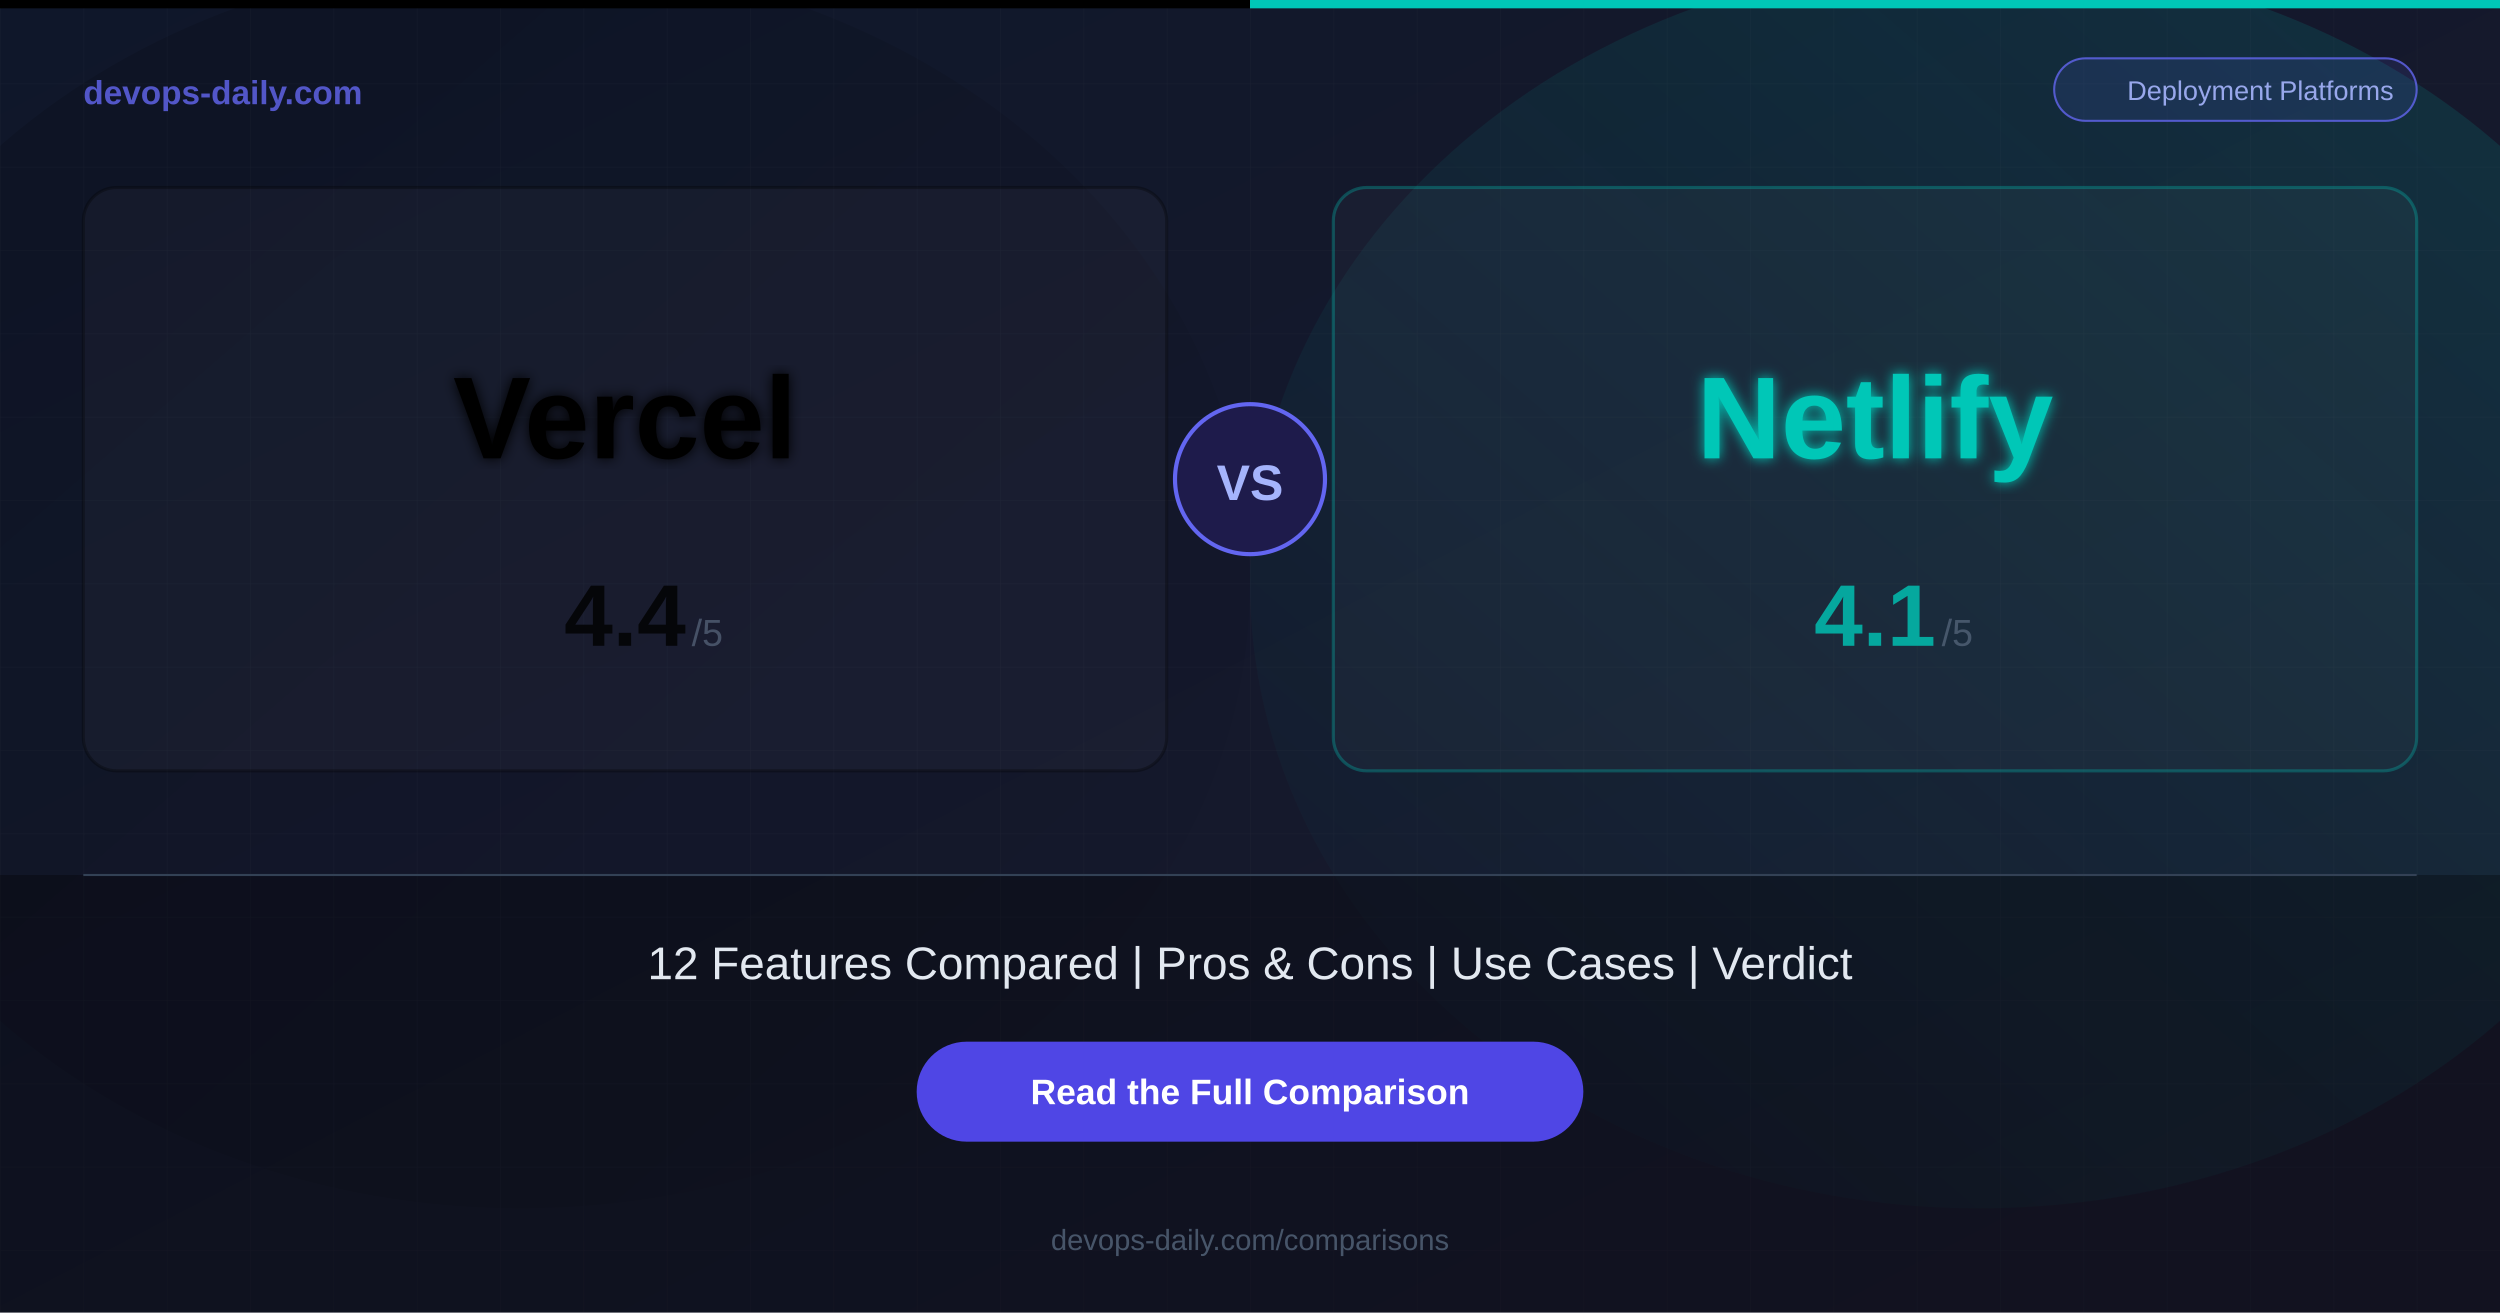
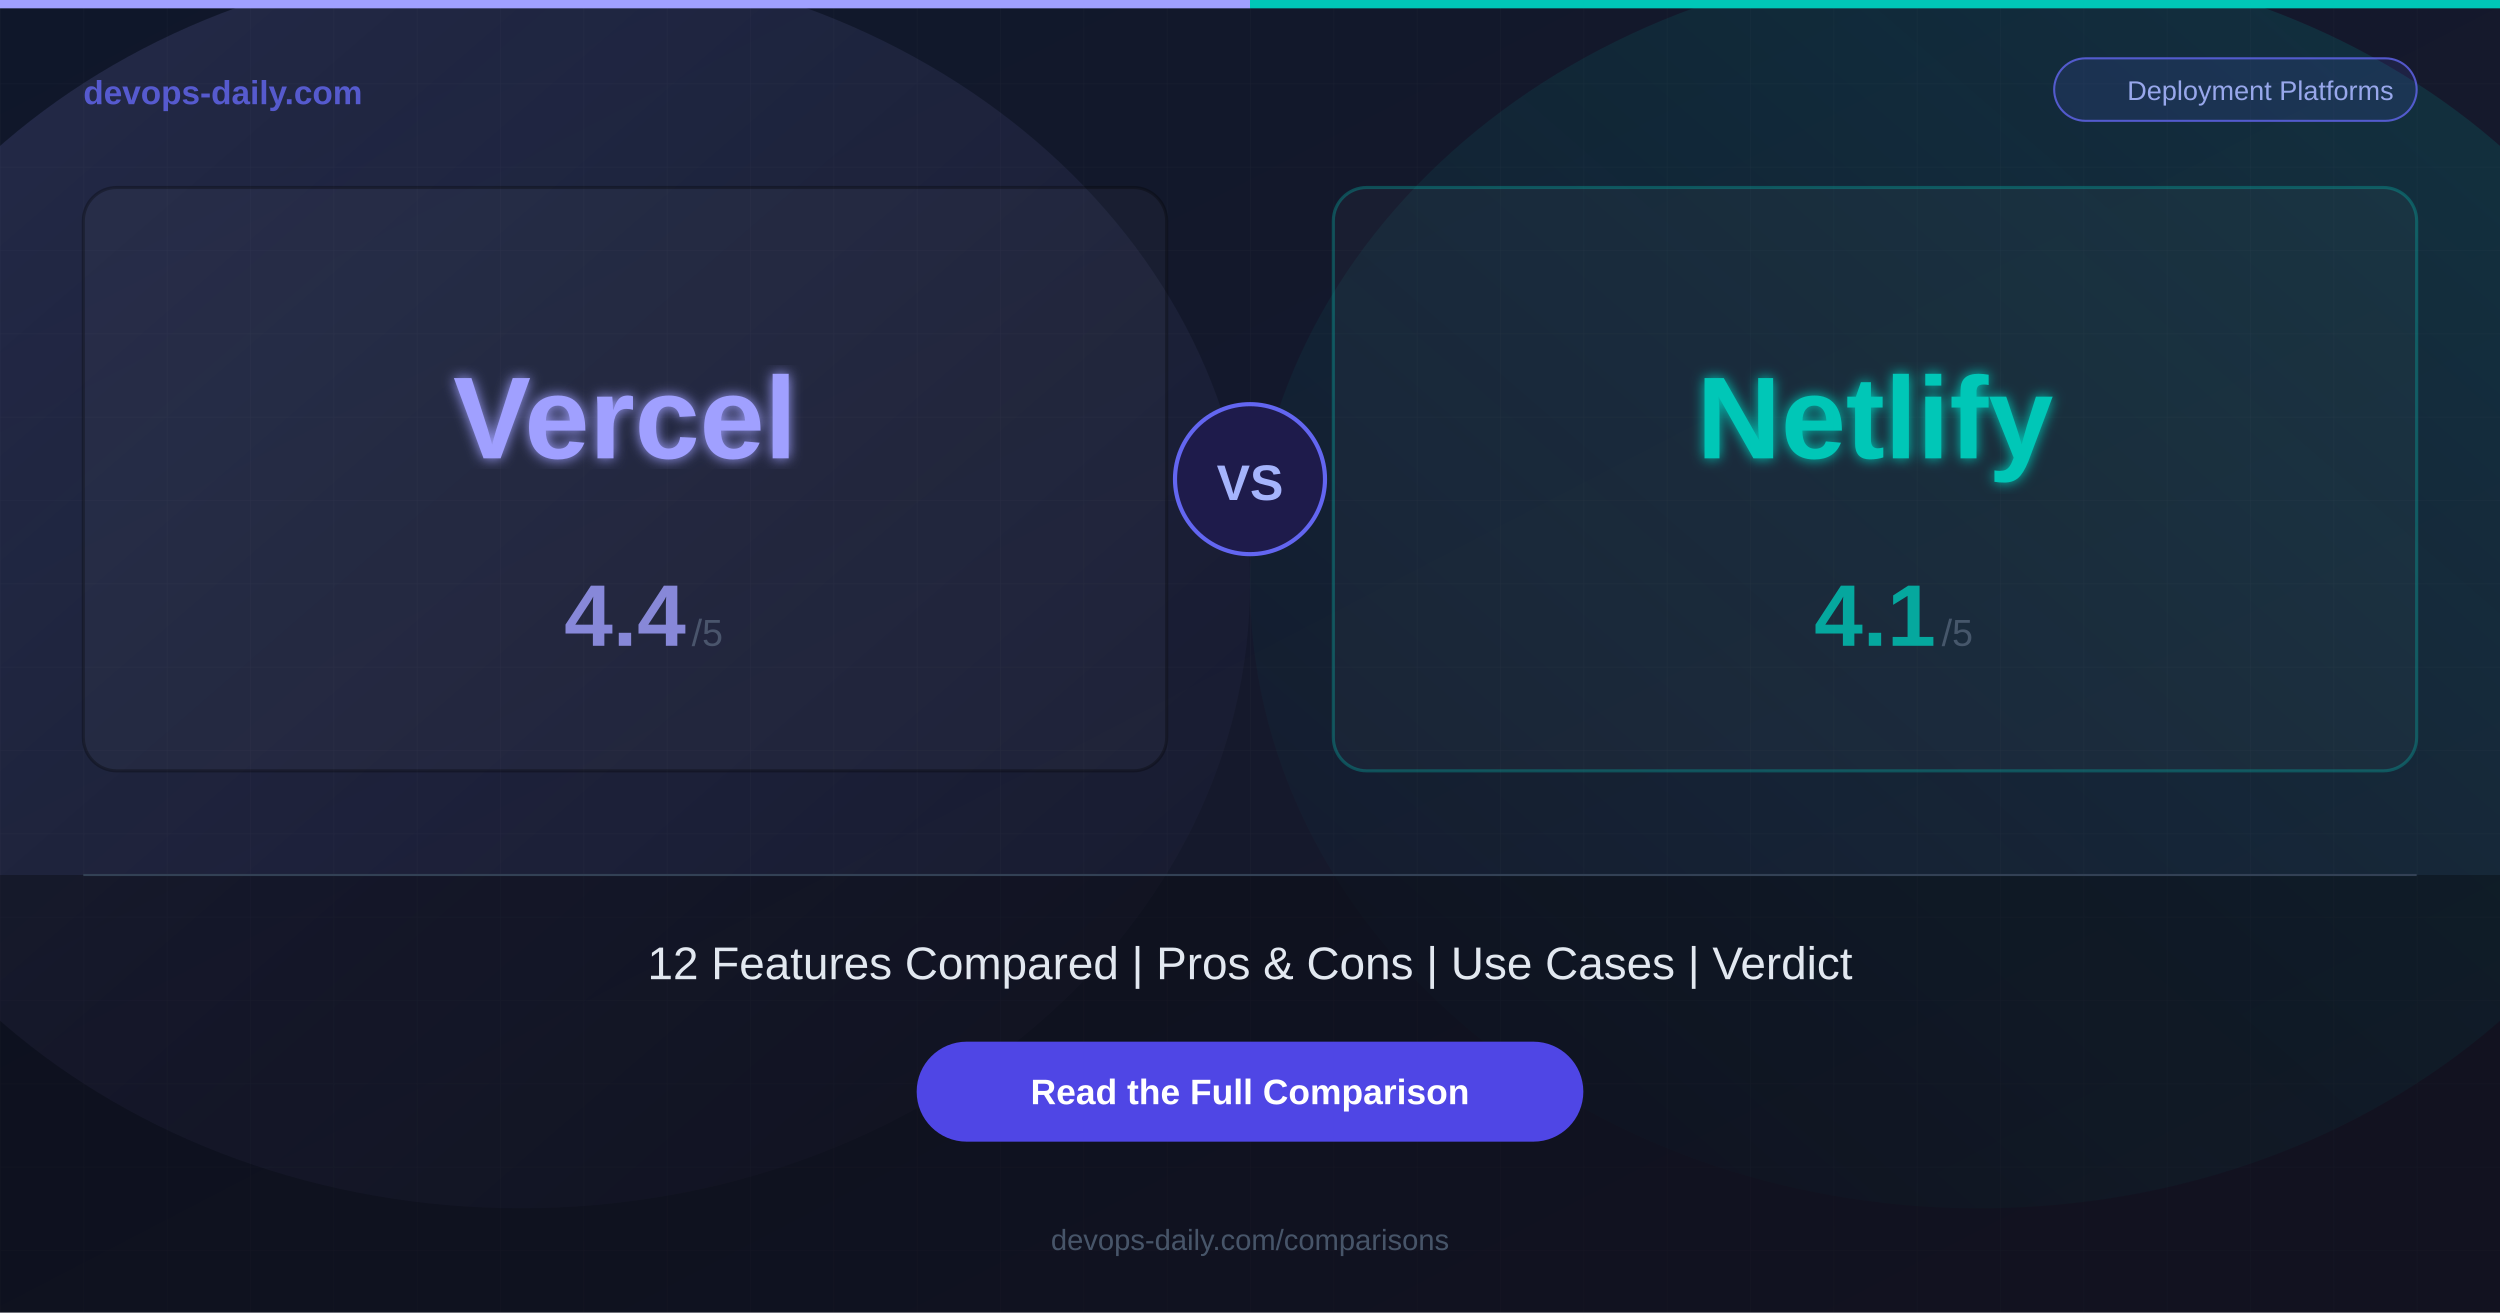
<svg xmlns="http://www.w3.org/2000/svg" width="1200" height="630">
  <defs>
    <linearGradient id="bg" x1="0%" y1="0%" x2="100%" y2="100%">
      <stop offset="0%" style="stop-color:#0f172a;stop-opacity:1" />
      <stop offset="100%" style="stop-color:#1a1a2e;stop-opacity:1" />
    </linearGradient>
    <linearGradient id="glowA" x1="0%" y1="0%" x2="100%" y2="100%">
-       <stop offset="0%" style="stop-color:#000000;stop-opacity:0.15" />
-       <stop offset="100%" style="stop-color:#000000;stop-opacity:0" />
+       <stop offset="0%" style="stop-color:#a0a0ff;stop-opacity:0.15" />
+       <stop offset="100%" style="stop-color:#a0a0ff;stop-opacity:0" />
    </linearGradient>
    <linearGradient id="glowB" x1="100%" y1="0%" x2="0%" y2="100%">
      <stop offset="0%" style="stop-color:#00C7B7;stop-opacity:0.15" />
      <stop offset="100%" style="stop-color:#00C7B7;stop-opacity:0" />
    </linearGradient>
    <filter id="glow">
      <feGaussianBlur stdDeviation="3" result="blur" />
      <feMerge>
        <feMergeNode in="blur" />
        <feMergeNode in="SourceGraphic" />
      </feMerge>
    </filter>
  </defs>
  <rect width="1200" height="630" fill="url(#bg)" />
  <ellipse cx="250" cy="280" rx="350" ry="300" fill="url(#glowA)" />
  <ellipse cx="950" cy="280" rx="350" ry="300" fill="url(#glowB)" />
  <pattern id="grid" width="40" height="40" patternUnits="userSpaceOnUse">
    <path d="M 40 0 L 0 0 0 40" fill="none" stroke="#ffffff" stroke-width="0.3" opacity="0.05" />
  </pattern>
  <rect width="1200" height="630" fill="url(#grid)" />
-   <rect x="0" y="0" width="600" height="4" fill="#000000" />
+   <rect x="0" y="0" width="600" height="4" fill="#a0a0ff" />
  <rect x="600" y="0" width="600" height="4" fill="#00C7B7" />
  <text x="40" y="50" font-family="Arial, Helvetica, sans-serif" font-size="16" font-weight="bold" fill="#6366f1" opacity="0.8">devops-daily.com</text>
  <rect x="986" y="28" width="174" height="30" rx="15" fill="rgba(99,102,241,0.15)" stroke="#6366f1" stroke-width="1" opacity="0.8" />
  <text x="1085" y="48" font-family="Arial, Helvetica, sans-serif" font-size="13" fill="#a5b4fc" text-anchor="middle" opacity="0.9">Deployment Platforms</text>
  <rect x="40" y="90" width="520" height="280" rx="16" fill="rgba(255,255,255,0.03)" stroke="rgba(0,0,0,0.3)" stroke-width="1.5" />
-   <text x="300" y="220" font-family="Arial, Helvetica, sans-serif" font-size="56" font-weight="bold" fill="#000000" text-anchor="middle" filter="url(#glow)">Vercel</text>
-   <text x="300" y="310" font-family="Arial, Helvetica, sans-serif" font-size="42" font-weight="bold" fill="#000000" text-anchor="middle" opacity="0.8">4.4</text>
+   <text x="300" y="220" font-family="Arial, Helvetica, sans-serif" font-size="56" font-weight="bold" fill="#a0a0ff" text-anchor="middle" filter="url(#glow)">Vercel</text>
+   <text x="300" y="310" font-family="Arial, Helvetica, sans-serif" font-size="42" font-weight="bold" fill="#a0a0ff" text-anchor="middle" opacity="0.8">4.4</text>
  <text x="332" y="310" font-family="Arial, Helvetica, sans-serif" font-size="18" fill="#64748b" opacity="0.6">/5</text>
  <rect x="640" y="90" width="520" height="280" rx="16" fill="rgba(255,255,255,0.03)" stroke="rgba(0,199,183,0.3)" stroke-width="1.5" />
  <text x="900" y="220" font-family="Arial, Helvetica, sans-serif" font-size="56" font-weight="bold" fill="#00C7B7" text-anchor="middle" filter="url(#glow)">Netlify</text>
  <text x="900" y="310" font-family="Arial, Helvetica, sans-serif" font-size="42" font-weight="bold" fill="#00C7B7" text-anchor="middle" opacity="0.8">4.1</text>
  <text x="932" y="310" font-family="Arial, Helvetica, sans-serif" font-size="18" fill="#64748b" opacity="0.6">/5</text>
  <circle cx="600" cy="230" r="36" fill="#1e1b4b" stroke="#6366f1" stroke-width="2" />
  <text x="600" y="240" font-family="Arial, Helvetica, sans-serif" font-size="24" font-weight="bold" fill="#a5b4fc" text-anchor="middle">VS</text>
  <rect x="0" y="420" width="1200" height="210" fill="rgba(0,0,0,0.3)" />
  <line x1="40" y1="420" x2="1160" y2="420" stroke="#334155" stroke-width="1" />
  <text x="600" y="470" font-family="Arial, Helvetica, sans-serif" font-size="22" fill="#e2e8f0" text-anchor="middle">12 Features Compared  |  Pros &amp; Cons  |  Use Cases  |  Verdict</text>
  <rect x="440" y="500" width="320" height="48" rx="24" fill="#4f46e5" />
  <text x="600" y="530" font-family="Arial, Helvetica, sans-serif" font-size="17" font-weight="bold" fill="#ffffff" text-anchor="middle">Read the Full Comparison</text>
  <text x="600" y="600" font-family="Arial, Helvetica, sans-serif" font-size="14" fill="#475569" text-anchor="middle">devops-daily.com/comparisons</text>
</svg>
